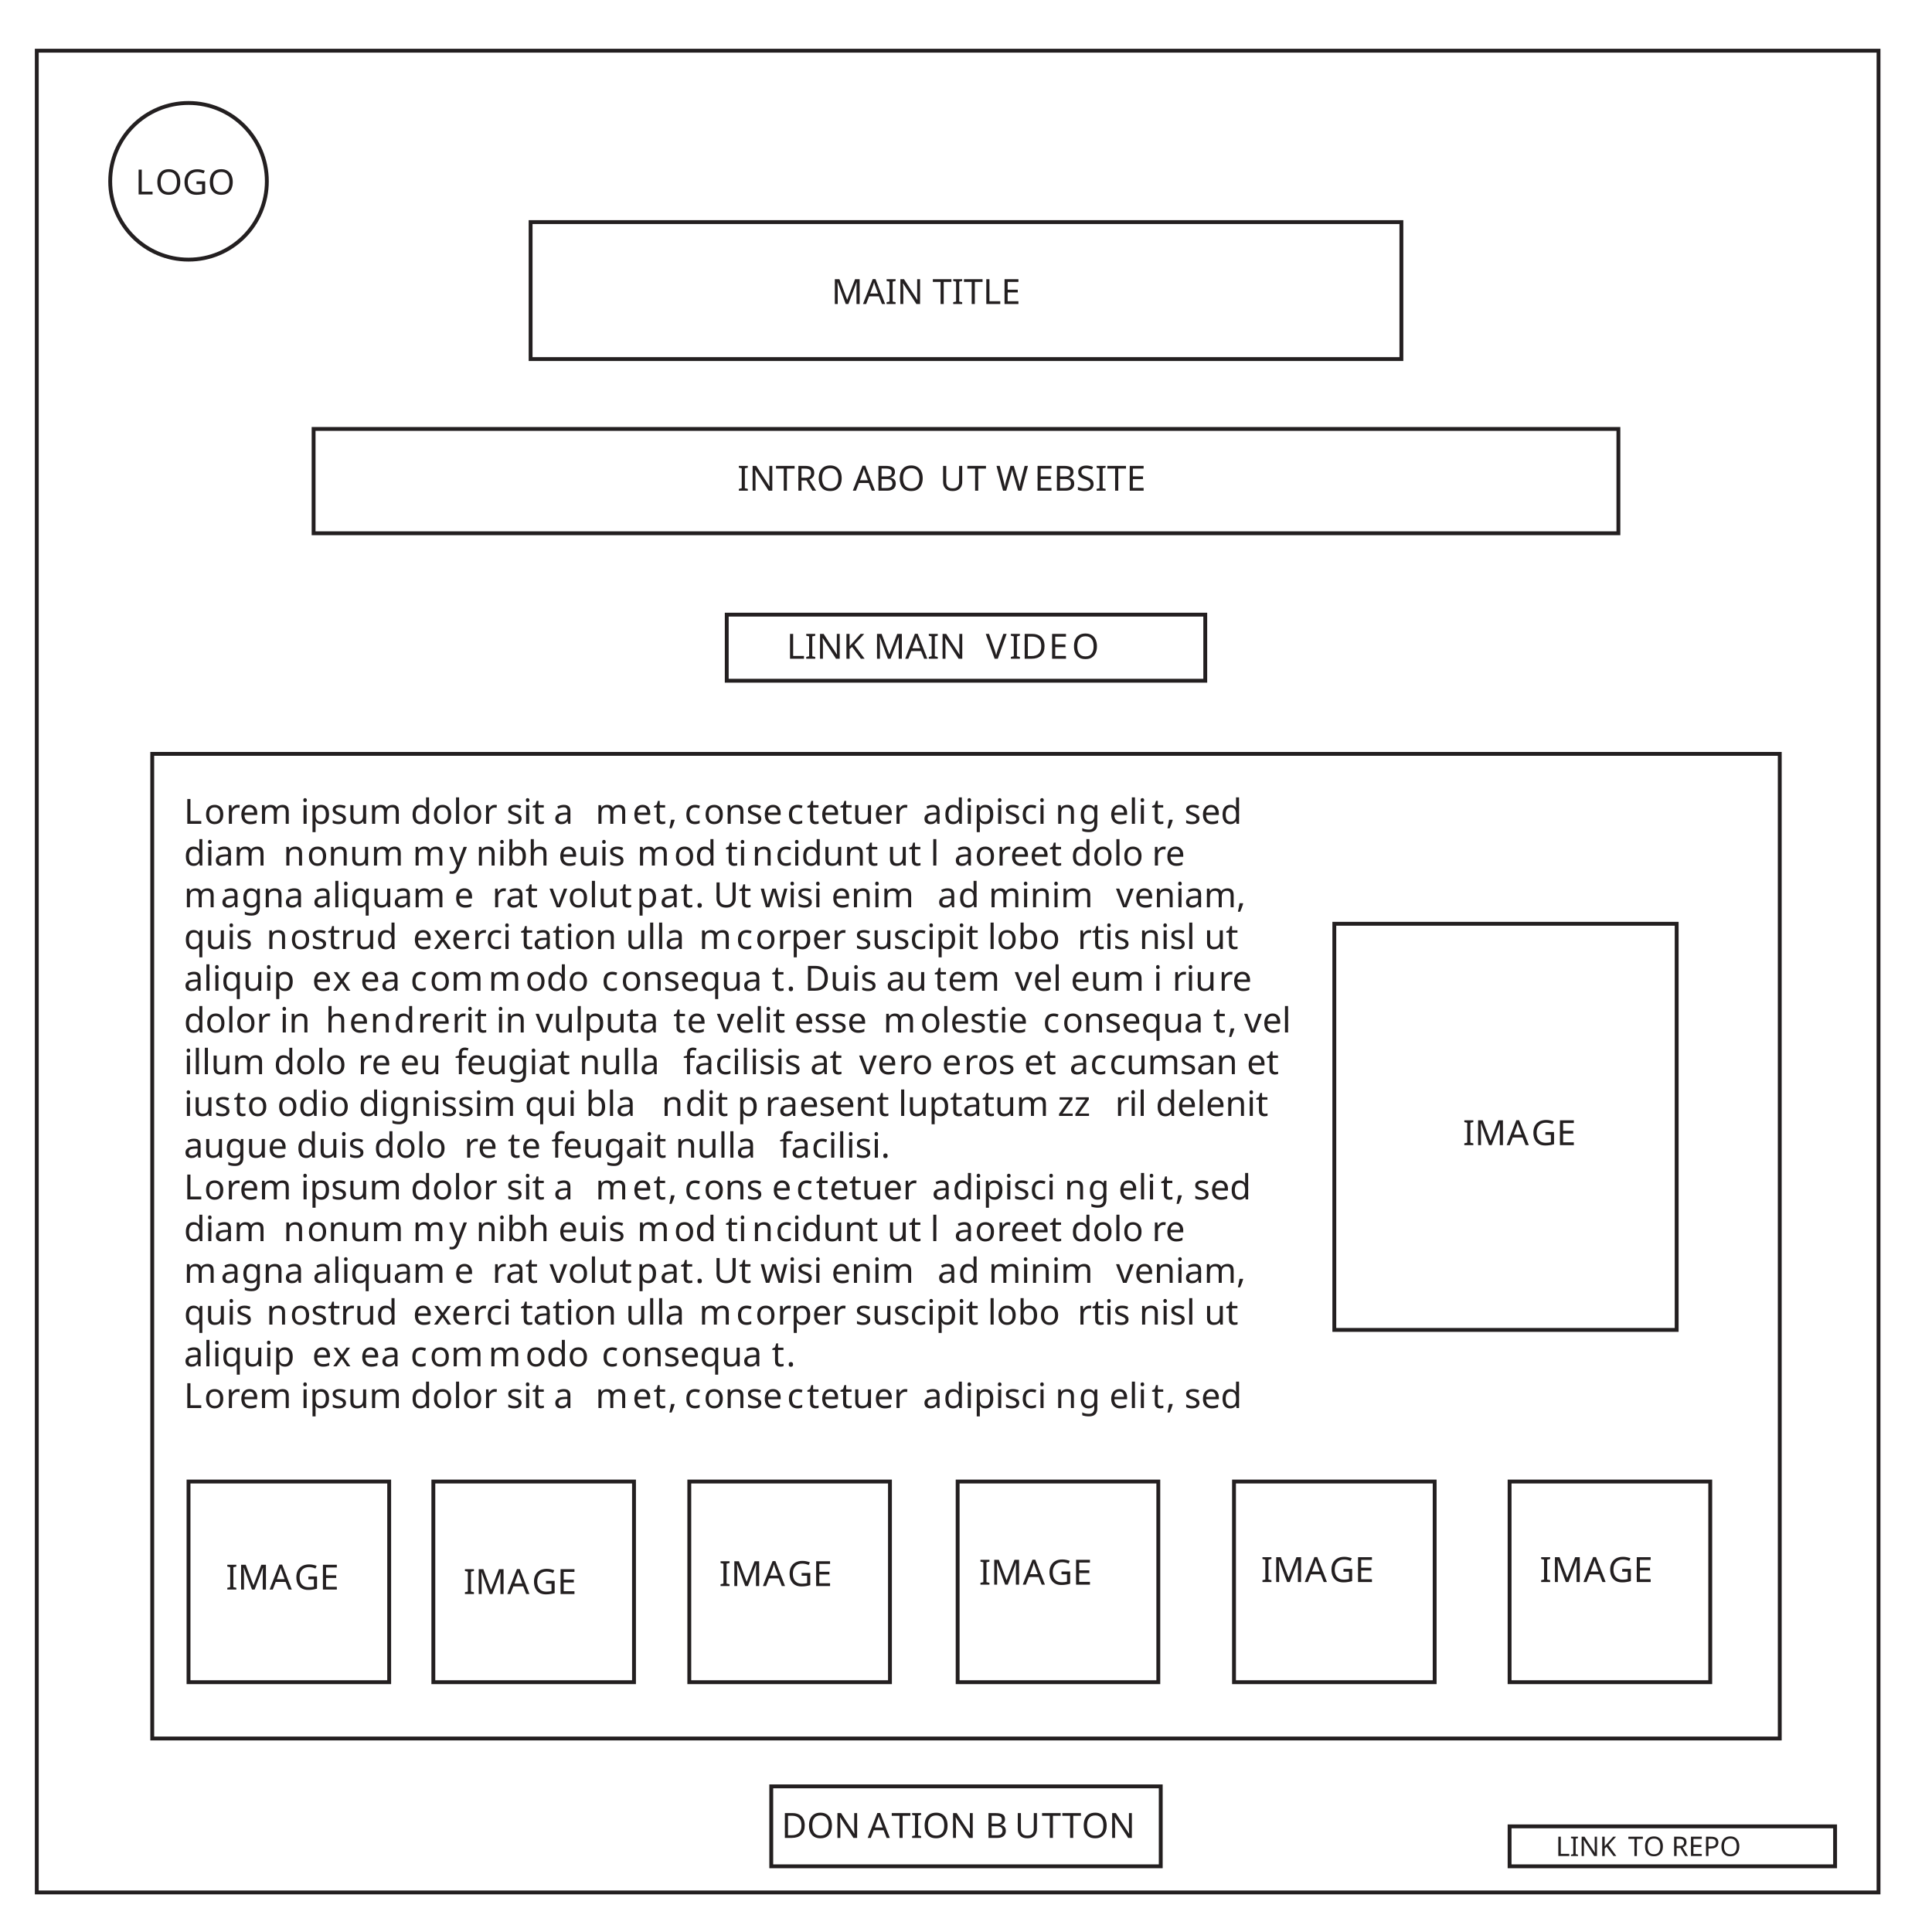
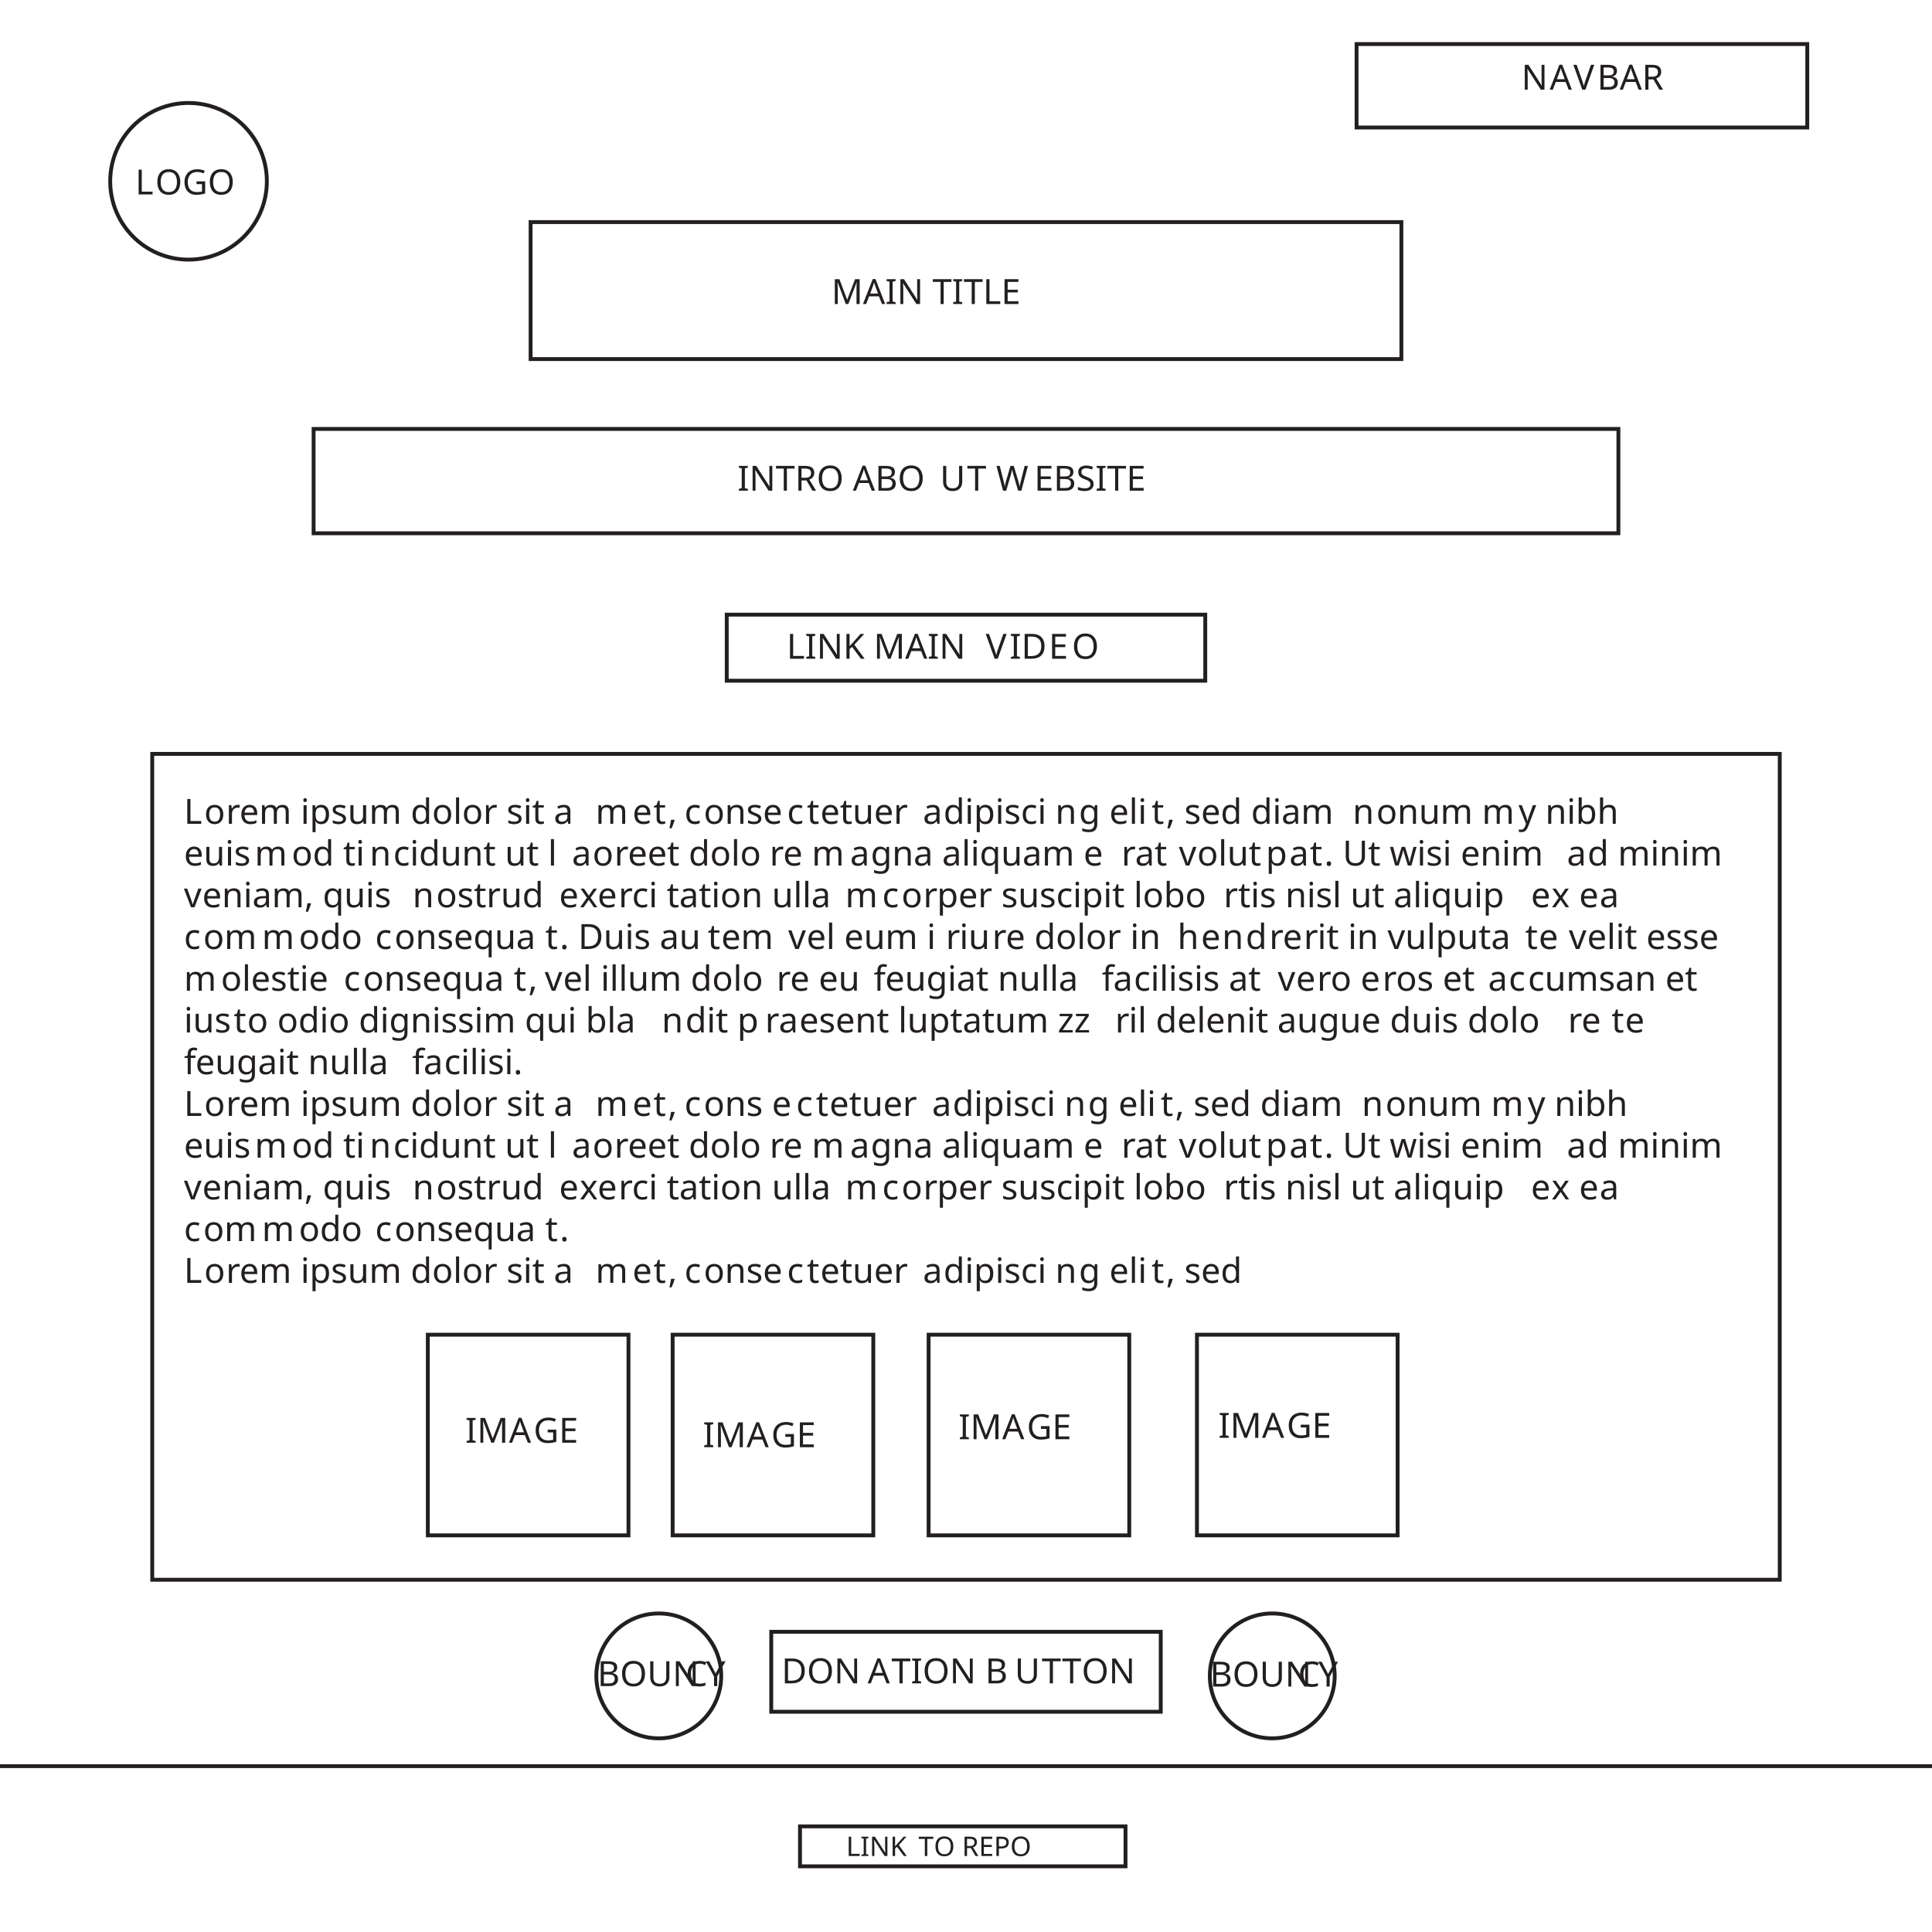
- <svg xmlns="http://www.w3.org/2000/svg" id="BACKGROUND" viewBox="0 0 500 500">
+ <svg xmlns="http://www.w3.org/2000/svg" viewBox="0 0 500 500">
  <defs>
-     <style>.cls-1{fill:#fff;}.cls-2{fill:none;stroke:#231f20;stroke-miterlimit:10;}.cls-3{font-size:9px;}.cls-10,.cls-3{fill:#231f20;font-family:Montserrat-Regular, Montserrat;}.cls-4{letter-spacing:-0.01em;}.cls-5{letter-spacing:-0.01em;}.cls-6{letter-spacing:0em;}.cls-7{letter-spacing:-0.01em;}.cls-8{letter-spacing:-0.03em;}.cls-9{letter-spacing:0.01em;}.cls-10{font-size:7px;}.cls-11{letter-spacing:-0.01em;}.cls-12{letter-spacing:-0.01em;}.cls-13{letter-spacing:-0.01em;}.cls-14{letter-spacing:0em;}.cls-15{letter-spacing:-0.01em;}.cls-16{letter-spacing:0.01em;}.cls-17{letter-spacing:-0.02em;}.cls-18{letter-spacing:0em;}.cls-19{letter-spacing:-0.01em;}.cls-20{letter-spacing:-0.01em;}.cls-21{letter-spacing:-0.02em;}.cls-22{letter-spacing:0em;}.cls-23{letter-spacing:0.02em;}.cls-24{letter-spacing:-0.01em;}</style>
+     <style>.cls-1{fill:none;stroke:#231f20;stroke-miterlimit:10;}.cls-2{fill:#fff;}.cls-26,.cls-3{font-size:9px;}.cls-10,.cls-26,.cls-3{fill:#231f20;}.cls-10,.cls-3{font-family:Montserrat-Regular, Montserrat;}.cls-4{letter-spacing:-0.01em;}.cls-5{letter-spacing:-0.01em;}.cls-6{letter-spacing:0em;}.cls-7{letter-spacing:-0.01em;}.cls-8{letter-spacing:-0.03em;}.cls-9{letter-spacing:0.01em;}.cls-10{font-size:7px;}.cls-11{letter-spacing:-0.01em;}.cls-12{letter-spacing:-0.01em;}.cls-13{letter-spacing:-0.01em;}.cls-14{letter-spacing:0em;}.cls-15{letter-spacing:-0.01em;}.cls-16{letter-spacing:0.01em;}.cls-17{letter-spacing:-0.02em;}.cls-18{letter-spacing:0em;}.cls-19{letter-spacing:-0.01em;}.cls-20{letter-spacing:-0.01em;}.cls-21{letter-spacing:-0.02em;}.cls-22{letter-spacing:0em;}.cls-23{letter-spacing:0.01em;}.cls-24{letter-spacing:-0.01em;}.cls-25{letter-spacing:-0.04em;}.cls-26{font-family:MyriadPro-Regular, Myriad Pro;}.cls-27{letter-spacing:0em;}</style>
  </defs>
-   <rect class="cls-1" width="500" height="500" />
-   <rect class="cls-2" x="9.52" y="13.12" width="476.64" height="476.64" />
-   <circle class="cls-2" cx="48.79" cy="46.92" r="20.27" />
-   <rect class="cls-2" x="137.32" y="57.48" width="225.36" height="35.45" />
-   <rect class="cls-2" x="81.16" y="111.01" width="337.68" height="27" />
-   <rect class="cls-2" x="188.08" y="159.07" width="123.84" height="17.1" />
-   <rect class="cls-2" x="39.4" y="195.1" width="421.2" height="254.82" />
-   <rect class="cls-2" x="48.79" y="383.42" width="51.93" height="51.93" />
-   <rect class="cls-2" x="112.15" y="383.42" width="51.93" height="51.93" />
-   <rect class="cls-2" x="178.39" y="383.42" width="51.93" height="51.93" />
-   <rect class="cls-2" x="247.84" y="383.42" width="51.93" height="51.93" />
-   <rect class="cls-2" x="319.36" y="383.42" width="51.93" height="51.93" />
-   <rect class="cls-2" x="390.68" y="383.42" width="51.93" height="51.93" />
-   <rect class="cls-2" x="345.32" y="239.07" width="88.6" height="105.11" />
-   <rect class="cls-2" x="199.6" y="462.31" width="100.8" height="20.69" />
-   <rect class="cls-2" x="390.68" y="472.66" width="84.24" height="10.34" />
-   <text class="cls-3" transform="translate(35 50.32)">
-     <tspan class="cls-4">L</tspan>
-     <tspan x="5.17" y="0">OGO</tspan>
-   </text>
-   <text class="cls-3" transform="translate(215.18 78.68)">MAIN TITLE</text>
-   <text class="cls-3" transform="translate(190.85 126.99)">INTRO ABO<tspan class="cls-4" x="52.41" y="0">U</tspan>
-     <tspan x="59.41" y="0">T </tspan>
-     <tspan class="cls-5" x="66.93" y="0">W</tspan>
-     <tspan x="76.8" y="0">EBSITE</tspan>
-   </text>
-   <text class="cls-3" transform="translate(203.58 170.48)">LINK MAIN <tspan class="cls-5" x="51.53" y="0">V</tspan>
-     <tspan x="57.68" y="0">ID</tspan>
-     <tspan class="cls-6" x="67.83" y="0">E</tspan>
-     <tspan x="73.82" y="0">O</tspan>
-   </text>
-   <text class="cls-3" transform="translate(378.61 296.36)">IM<tspan class="cls-7" x="11.31" y="0">A</tspan>
-     <tspan x="17.68" y="0">GE</tspan>
-   </text>
-   <text class="cls-3" transform="translate(398.49 409.42)">IM<tspan class="cls-7" x="11.31" y="0">A</tspan>
-     <tspan x="17.68" y="0">GE</tspan>
-   </text>
-   <text class="cls-3" transform="translate(326.36 409.42)">IM<tspan class="cls-7" x="11.31" y="0">A</tspan>
-     <tspan x="17.68" y="0">GE</tspan>
-   </text>
-   <text class="cls-3" transform="translate(253.38 410.1)">IM<tspan class="cls-7" x="11.31" y="0">A</tspan>
-     <tspan x="17.68" y="0">GE</tspan>
-   </text>
-   <text class="cls-3" transform="translate(186.12 410.47)">IM<tspan class="cls-7" x="11.31" y="0">A</tspan>
-     <tspan x="17.68" y="0">GE</tspan>
-   </text>
-   <text class="cls-3" transform="translate(119.97 412.53)">IM<tspan class="cls-7" x="11.31" y="0">A</tspan>
-     <tspan x="17.68" y="0">GE</tspan>
-   </text>
-   <text class="cls-3" transform="translate(58.47 411.38)">IM<tspan class="cls-7" x="11.31" y="0">A</tspan>
-     <tspan x="17.68" y="0">GE</tspan>
-   </text>
-   <text class="cls-3" transform="translate(202.25 475.65)">DON<tspan class="cls-8" x="22.3" y="0">A</tspan>
-     <tspan x="28.44" y="0">TION B</tspan>
-     <tspan class="cls-4" x="60.34" y="0">U</tspan>
-     <tspan class="cls-9" x="67.34" y="0">T</tspan>
-     <tspan class="cls-7" x="72.59" y="0">T</tspan>
-     <tspan x="77.67" y="0">ON</tspan>
-   </text>
-   <text class="cls-10" transform="translate(402.62 480.34)">LINK <tspan class="cls-11" x="18.74" y="0">T</tspan>
-     <tspan x="22.69" y="0">O REPO</tspan>
-   </text>
-   <text class="cls-3" transform="translate(47.6 213.2)">
-     <tspan class="cls-12">L</tspan>
-     <tspan x="5.23" y="0">o</tspan>
-     <tspan class="cls-13" x="10.87" y="0">r</tspan>
-     <tspan x="14.36" y="0">em ipsum dolor sit a</tspan>
-     <tspan class="cls-14" x="106.51" y="0">m</tspan>
-     <tspan x="116.08" y="0">e</tspan>
-     <tspan class="cls-9" x="121.51" y="0">t</tspan>
-     <tspan x="125.26" y="0">, </tspan>
-     <tspan class="cls-15" x="129.53" y="0">c</tspan>
-     <tspan x="134.51" y="0">onse</tspan>
-     <tspan class="cls-16" x="156.08" y="0">c</tspan>
-     <tspan class="cls-17" x="161.21" y="0">t</tspan>
-     <tspan x="164.69" y="0">etuer </tspan>
-     <tspan class="cls-14" x="191.24" y="0">a</tspan>
-     <tspan x="196.56" y="0">dipisci</tspan>
-     <tspan class="cls-14" x="225.5" y="0">n</tspan>
-     <tspan x="231.61" y="0">g eli</tspan>
-     <tspan class="cls-9" x="250.42" y="0">t</tspan>
-     <tspan x="254.16" y="0">, sed </tspan>
-     <tspan x="0" y="10.8">diam </tspan>
-     <tspan class="cls-14" x="25.74" y="10.8">n</tspan>
-     <tspan x="31.85" y="10.8">onum</tspan>
-     <tspan class="cls-7" x="59.19" y="10.8">m</tspan>
-     <tspan x="68.65" y="10.8">y nibh euis</tspan>
-     <tspan class="cls-18" x="117.27" y="10.8">m</tspan>
-     <tspan x="126.83" y="10.8">od ti</tspan>
-     <tspan class="cls-14" x="147.01" y="10.8">n</tspan>
-     <tspan x="153.12" y="10.8">cidunt ut l</tspan>
-     <tspan class="cls-18" x="199.36" y="10.8">a</tspan>
-     <tspan x="204.69" y="10.8">o</tspan>
-     <tspan class="cls-19" x="210.33" y="10.8">r</tspan>
-     <tspan x="213.83" y="10.8">eet dolo</tspan>
-     <tspan class="cls-19" x="250.52" y="10.8">r</tspan>
-     <tspan x="254.01" y="10.8">e </tspan>
-     <tspan x="0" y="21.6">m</tspan>
-     <tspan class="cls-14" x="9.55" y="21.6">a</tspan>
-     <tspan x="14.88" y="21.6">gna aliquam e</tspan>
-     <tspan class="cls-20" x="79.77" y="21.6">r</tspan>
-     <tspan x="83.3" y="21.6">at </tspan>
-     <tspan class="cls-21" x="94.62" y="21.6">v</tspan>
-     <tspan x="99.37" y="21.6">olut</tspan>
-     <tspan class="cls-22" x="117.14" y="21.6">p</tspan>
-     <tspan x="123.21" y="21.6">a</tspan>
-     <tspan class="cls-9" x="128.52" y="21.6">t</tspan>
-     <tspan x="132.27" y="21.6">. Ut wisi enim </tspan>
-     <tspan class="cls-14" x="195.04" y="21.6">a</tspan>
-     <tspan x="200.37" y="21.6">d minim </tspan>
-     <tspan class="cls-5" x="241.22" y="21.6">v</tspan>
-     <tspan x="245.97" y="21.6">eniam, </tspan>
-     <tspan x="0" y="32.4">quis </tspan>
-     <tspan class="cls-14" x="21.34" y="32.4">n</tspan>
-     <tspan x="27.45" y="32.4">ostrud </tspan>
-     <tspan class="cls-5" x="59.27" y="32.4">e</tspan>
-     <tspan class="cls-17" x="64.57" y="32.4">x</tspan>
-     <tspan x="69.21" y="32.4">e</tspan>
-     <tspan class="cls-19" x="74.64" y="32.4">r</tspan>
-     <tspan x="78.13" y="32.4">ci tation ulla</tspan>
-     <tspan class="cls-18" x="133.32" y="32.4">m</tspan>
-     <tspan class="cls-15" x="142.89" y="32.4">c</tspan>
-     <tspan x="147.88" y="32.4">o</tspan>
-     <tspan class="cls-12" x="153.52" y="32.4">r</tspan>
-     <tspan x="157.05" y="32.4">per suscipit lobo</tspan>
-     <tspan class="cls-23" x="231.25" y="32.4">r</tspan>
-     <tspan x="234.99" y="32.4">tis nisl ut </tspan>
-     <tspan x="0" y="43.2">aliquip </tspan>
-     <tspan class="cls-5" x="33.19" y="43.2">e</tspan>
-     <tspan x="38.49" y="43.2">x </tspan>
-     <tspan class="cls-5" x="45.66" y="43.2">e</tspan>
-     <tspan x="50.96" y="43.2">a </tspan>
-     <tspan class="cls-15" x="58.62" y="43.2">c</tspan>
-     <tspan x="63.61" y="43.2">om</tspan>
-     <tspan class="cls-14" x="78.8" y="43.2">m</tspan>
-     <tspan x="88.37" y="43.2">odo </tspan>
-     <tspan class="cls-15" x="108.11" y="43.2">c</tspan>
-     <tspan x="113.1" y="43.2">onsequa</tspan>
-     <tspan class="cls-9" x="152.14" y="43.2">t</tspan>
-     <tspan x="155.88" y="43.2">. Duis au</tspan>
-     <tspan class="cls-17" x="194.19" y="43.2">t</tspan>
-     <tspan x="197.67" y="43.2">em </tspan>
-     <tspan class="cls-5" x="215.01" y="43.2">v</tspan>
-     <tspan x="219.76" y="43.2">el eum i</tspan>
-     <tspan class="cls-12" x="255.79" y="43.2">r</tspan>
-     <tspan x="259.33" y="43.2">iu</tspan>
-     <tspan class="cls-13" x="267.81" y="43.2">r</tspan>
-     <tspan x="271.3" y="43.2">e </tspan>
-     <tspan x="0" y="54">dolor in </tspan>
-     <tspan class="cls-14" x="36.65" y="54">h</tspan>
-     <tspan x="42.76" y="54">e</tspan>
-     <tspan class="cls-18" x="48.19" y="54">n</tspan>
-     <tspan x="54.3" y="54">d</tspan>
-     <tspan class="cls-19" x="60.41" y="54">r</tspan>
-     <tspan x="63.9" y="54">e</tspan>
-     <tspan class="cls-12" x="69.33" y="54">r</tspan>
-     <tspan x="72.87" y="54">it in vulputa</tspan>
-     <tspan class="cls-17" x="126.65" y="54">t</tspan>
-     <tspan x="130.13" y="54">e </tspan>
-     <tspan class="cls-5" x="137.93" y="54">v</tspan>
-     <tspan x="142.67" y="54">elit esse </tspan>
-     <tspan class="cls-18" x="180.99" y="54">m</tspan>
-     <tspan x="190.56" y="54">olestie </tspan>
-     <tspan class="cls-15" x="222.33" y="54">c</tspan>
-     <tspan x="227.32" y="54">onsequa</tspan>
-     <tspan class="cls-9" x="266.36" y="54">t</tspan>
-     <tspan x="270.1" y="54">, </tspan>
-     <tspan class="cls-5" x="274.37" y="54">v</tspan>
-     <tspan x="279.11" y="54">el </tspan>
-     <tspan x="0" y="64.8">illum dolo</tspan>
-     <tspan class="cls-19" x="45.03" y="64.8">r</tspan>
-     <tspan x="48.53" y="64.8">e eu </tspan>
-     <tspan class="cls-20" x="70.17" y="64.8">f</tspan>
-     <tspan x="73.14" y="64.8">eugiat nulla </tspan>
-     <tspan class="cls-24" x="129.21" y="64.8">f</tspan>
-     <tspan class="cls-18" x="132.17" y="64.8">a</tspan>
-     <tspan x="137.5" y="64.8">cilisis at </tspan>
-     <tspan class="cls-5" x="174.73" y="64.8">v</tspan>
-     <tspan x="179.47" y="64.8">e</tspan>
-     <tspan class="cls-19" x="184.91" y="64.8">r</tspan>
-     <tspan x="188.4" y="64.8">o e</tspan>
-     <tspan class="cls-19" x="201.84" y="64.8">r</tspan>
-     <tspan x="205.33" y="64.8">os et </tspan>
-     <tspan class="cls-18" x="229.18" y="64.8">a</tspan>
-     <tspan class="cls-15" x="234.51" y="64.8">c</tspan>
-     <tspan x="239.49" y="64.8">cumsan et </tspan>
-     <tspan x="0" y="75.6">ius</tspan>
-     <tspan class="cls-17" x="12.88" y="75.6">t</tspan>
-     <tspan x="16.36" y="75.6">o odio dignissim qui bla</tspan>
-     <tspan class="cls-14" x="123.64" y="75.6">n</tspan>
-     <tspan x="129.75" y="75.6">dit p</tspan>
-     <tspan class="cls-20" x="150.39" y="75.6">r</tspan>
-     <tspan class="cls-14" x="153.92" y="75.6">a</tspan>
-     <tspan x="159.24" y="75.6">esent luptatum zz</tspan>
-     <tspan class="cls-12" x="240.98" y="75.6">r</tspan>
-     <tspan x="244.51" y="75.6">il delenit </tspan>
-     <tspan x="0" y="86.4">augue duis dolo</tspan>
-     <tspan class="cls-19" x="72.54" y="86.4">r</tspan>
-     <tspan x="76.03" y="86.4">e </tspan>
-     <tspan class="cls-17" x="83.82" y="86.4">t</tspan>
-     <tspan x="87.31" y="86.4">e </tspan>
-     <tspan class="cls-15" x="95.1" y="86.4">f</tspan>
-     <tspan x="98.07" y="86.4">eugait nulla </tspan>
-     <tspan class="cls-7" x="154.14" y="86.4">f</tspan>
-     <tspan class="cls-18" x="157.1" y="86.4">a</tspan>
-     <tspan x="162.43" y="86.4">cilisi.</tspan>
-     <tspan class="cls-12" x="0" y="97.2">L</tspan>
-     <tspan x="5.23" y="97.2">o</tspan>
-     <tspan class="cls-13" x="10.87" y="97.2">r</tspan>
-     <tspan x="14.36" y="97.2">em ipsum dolor sit a</tspan>
-     <tspan class="cls-14" x="106.51" y="97.2">m</tspan>
-     <tspan x="116.08" y="97.2">e</tspan>
-     <tspan class="cls-9" x="121.51" y="97.2">t</tspan>
-     <tspan x="125.26" y="97.2">, </tspan>
-     <tspan class="cls-15" x="129.53" y="97.2">c</tspan>
-     <tspan x="134.51" y="97.2">ons e</tspan>
-     <tspan class="cls-16" x="158.44" y="97.2">c</tspan>
-     <tspan class="cls-17" x="163.56" y="97.2">t</tspan>
-     <tspan x="167.05" y="97.2">etuer </tspan>
-     <tspan class="cls-14" x="193.6" y="97.2">a</tspan>
-     <tspan x="198.92" y="97.2">dipisci</tspan>
-     <tspan class="cls-14" x="227.86" y="97.2">n</tspan>
-     <tspan x="233.97" y="97.2">g eli</tspan>
-     <tspan class="cls-9" x="252.78" y="97.2">t</tspan>
-     <tspan x="256.52" y="97.2">, sed </tspan>
-     <tspan x="0" y="108">diam </tspan>
-     <tspan class="cls-14" x="25.74" y="108">n</tspan>
-     <tspan x="31.85" y="108">onum</tspan>
-     <tspan class="cls-7" x="59.19" y="108">m</tspan>
-     <tspan x="68.65" y="108">y nibh euis</tspan>
-     <tspan class="cls-18" x="117.27" y="108">m</tspan>
-     <tspan x="126.83" y="108">od ti</tspan>
-     <tspan class="cls-14" x="147.01" y="108">n</tspan>
-     <tspan x="153.12" y="108">cidunt ut l</tspan>
-     <tspan class="cls-18" x="199.36" y="108">a</tspan>
-     <tspan x="204.69" y="108">o</tspan>
-     <tspan class="cls-19" x="210.33" y="108">r</tspan>
-     <tspan x="213.83" y="108">eet dolo</tspan>
-     <tspan class="cls-19" x="250.52" y="108">r</tspan>
-     <tspan x="254.01" y="108">e </tspan>
-     <tspan x="0" y="118.8">m</tspan>
-     <tspan class="cls-14" x="9.55" y="118.8">a</tspan>
-     <tspan x="14.88" y="118.8">gna aliquam e</tspan>
-     <tspan class="cls-20" x="79.77" y="118.8">r</tspan>
-     <tspan x="83.3" y="118.8">at </tspan>
-     <tspan class="cls-21" x="94.62" y="118.8">v</tspan>
-     <tspan x="99.37" y="118.8">olut</tspan>
-     <tspan class="cls-22" x="117.14" y="118.8">p</tspan>
-     <tspan x="123.21" y="118.8">a</tspan>
-     <tspan class="cls-9" x="128.52" y="118.8">t</tspan>
-     <tspan x="132.27" y="118.8">. Ut wisi enim </tspan>
-     <tspan class="cls-14" x="195.04" y="118.8">a</tspan>
-     <tspan x="200.37" y="118.8">d minim </tspan>
-     <tspan class="cls-5" x="241.22" y="118.8">v</tspan>
-     <tspan x="245.97" y="118.8">eniam, </tspan>
-     <tspan x="0" y="129.6">quis </tspan>
-     <tspan class="cls-14" x="21.34" y="129.6">n</tspan>
-     <tspan x="27.45" y="129.6">ostrud </tspan>
-     <tspan class="cls-5" x="59.27" y="129.6">e</tspan>
-     <tspan class="cls-17" x="64.57" y="129.6">x</tspan>
-     <tspan x="69.21" y="129.6">e</tspan>
-     <tspan class="cls-19" x="74.64" y="129.6">r</tspan>
-     <tspan x="78.13" y="129.6">ci tation ulla</tspan>
-     <tspan class="cls-18" x="133.32" y="129.6">m</tspan>
-     <tspan class="cls-15" x="142.89" y="129.6">c</tspan>
-     <tspan x="147.88" y="129.6">o</tspan>
-     <tspan class="cls-12" x="153.52" y="129.6">r</tspan>
-     <tspan x="157.05" y="129.6">per suscipit lobo</tspan>
-     <tspan class="cls-23" x="231.25" y="129.6">r</tspan>
-     <tspan x="234.99" y="129.6">tis nisl ut </tspan>
-     <tspan x="0" y="140.4">aliquip </tspan>
-     <tspan class="cls-5" x="33.19" y="140.4">e</tspan>
-     <tspan x="38.49" y="140.4">x </tspan>
-     <tspan class="cls-5" x="45.66" y="140.4">e</tspan>
-     <tspan x="50.96" y="140.4">a </tspan>
-     <tspan class="cls-15" x="58.62" y="140.4">c</tspan>
-     <tspan x="63.61" y="140.4">om</tspan>
-     <tspan class="cls-14" x="78.8" y="140.4">m</tspan>
-     <tspan x="88.37" y="140.4">odo </tspan>
-     <tspan class="cls-15" x="108.11" y="140.4">c</tspan>
-     <tspan x="113.1" y="140.4">onsequa</tspan>
-     <tspan class="cls-9" x="152.14" y="140.4">t</tspan>
-     <tspan x="155.88" y="140.4">.</tspan>
-     <tspan class="cls-12" x="0" y="151.2">L</tspan>
-     <tspan x="5.23" y="151.2">o</tspan>
-     <tspan class="cls-13" x="10.87" y="151.2">r</tspan>
-     <tspan x="14.36" y="151.2">em ipsum dolor sit a</tspan>
-     <tspan class="cls-14" x="106.51" y="151.2">m</tspan>
-     <tspan x="116.08" y="151.2">e</tspan>
-     <tspan class="cls-9" x="121.51" y="151.2">t</tspan>
-     <tspan x="125.26" y="151.2">, </tspan>
-     <tspan class="cls-15" x="129.53" y="151.2">c</tspan>
-     <tspan x="134.51" y="151.2">onse</tspan>
-     <tspan class="cls-16" x="156.08" y="151.2">c</tspan>
-     <tspan class="cls-17" x="161.21" y="151.2">t</tspan>
-     <tspan x="164.69" y="151.2">etuer </tspan>
-     <tspan class="cls-14" x="191.24" y="151.2">a</tspan>
-     <tspan x="196.56" y="151.2">dipisci</tspan>
-     <tspan class="cls-14" x="225.5" y="151.2">n</tspan>
-     <tspan x="231.61" y="151.2">g eli</tspan>
-     <tspan class="cls-9" x="250.42" y="151.2">t</tspan>
-     <tspan x="254.16" y="151.2">, sed </tspan>
-   </text>
+   <g id="BACKGROUND">
+     <rect class="cls-1" x="9.52" y="13.12" width="476.64" height="476.64" />
+     <rect class="cls-2" width="500" height="500" />
+     <circle class="cls-1" cx="48.79" cy="46.92" r="20.27" />
+     <rect class="cls-1" x="137.32" y="57.48" width="225.36" height="35.45" />
+     <rect class="cls-1" x="81.16" y="111.01" width="337.68" height="27" />
+     <rect class="cls-1" x="188.08" y="159.07" width="123.84" height="17.1" />
+     <rect class="cls-1" x="39.4" y="195.1" width="421.2" height="213.74" />
+     <rect class="cls-1" x="199.6" y="422.31" width="100.8" height="20.69" />
+     <text class="cls-3" transform="translate(35 50.32)">
+       <tspan class="cls-4">L</tspan>
+       <tspan x="5.17" y="0">OGO</tspan>
+     </text>
+     <text class="cls-3" transform="translate(215.18 78.68)">MAIN TITLE</text>
+     <text class="cls-3" transform="translate(190.85 126.99)">INTRO ABO<tspan class="cls-4" x="52.41" y="0">U</tspan>
+       <tspan x="59.41" y="0">T </tspan>
+       <tspan class="cls-5" x="66.93" y="0">W</tspan>
+       <tspan x="76.8" y="0">EBSITE</tspan>
+     </text>
+     <text class="cls-3" transform="translate(203.58 170.48)">LINK MAIN <tspan class="cls-5" x="51.53" y="0">V</tspan>
+       <tspan x="57.68" y="0">ID</tspan>
+       <tspan class="cls-6" x="67.83" y="0">E</tspan>
+       <tspan x="73.82" y="0">O</tspan>
+     </text>
+     <rect class="cls-1" x="110.72" y="345.42" width="51.93" height="51.93" />
+     <rect class="cls-1" x="174.08" y="345.42" width="51.93" height="51.93" />
+     <rect class="cls-1" x="240.32" y="345.42" width="51.93" height="51.93" />
+     <rect class="cls-1" x="309.77" y="345.42" width="51.93" height="51.93" />
+     <text class="cls-3" transform="translate(315.3 372.1)">IM<tspan class="cls-7" x="11.31" y="0">A</tspan>
+       <tspan x="17.68" y="0">GE</tspan>
+     </text>
+     <text class="cls-3" transform="translate(248.05 372.47)">IM<tspan class="cls-7" x="11.31" y="0">A</tspan>
+       <tspan x="17.68" y="0">GE</tspan>
+     </text>
+     <text class="cls-3" transform="translate(181.9 374.53)">IM<tspan class="cls-7" x="11.31" y="0">A</tspan>
+       <tspan x="17.68" y="0">GE</tspan>
+     </text>
+     <text class="cls-3" transform="translate(120.4 373.38)">IM<tspan class="cls-7" x="11.31" y="0">A</tspan>
+       <tspan x="17.68" y="0">GE</tspan>
+     </text>
+     <text class="cls-3" transform="translate(202.25 435.65)">DON<tspan class="cls-8" x="22.3" y="0">A</tspan>
+       <tspan x="28.44" y="0">TION B</tspan>
+       <tspan class="cls-4" x="60.34" y="0">U</tspan>
+       <tspan class="cls-9" x="67.34" y="0">T</tspan>
+       <tspan class="cls-7" x="72.59" y="0">T</tspan>
+       <tspan x="77.67" y="0">ON</tspan>
+     </text>
+     <rect class="cls-1" x="207.04" y="472.66" width="84.24" height="10.34" />
+     <text class="cls-10" transform="translate(218.98 480.34)">LINK <tspan class="cls-11" x="18.74" y="0">T</tspan>
+       <tspan x="22.69" y="0">O REPO</tspan>
+     </text>
+     <text class="cls-3" transform="translate(47.6 213.2)">
+       <tspan class="cls-12">L</tspan>
+       <tspan x="5.23" y="0">o</tspan>
+       <tspan class="cls-13" x="10.87" y="0">r</tspan>
+       <tspan x="14.36" y="0">em ipsum dolor sit a</tspan>
+       <tspan class="cls-14" x="106.51" y="0">m</tspan>
+       <tspan x="116.08" y="0">e</tspan>
+       <tspan class="cls-9" x="121.51" y="0">t</tspan>
+       <tspan x="125.26" y="0">, </tspan>
+       <tspan class="cls-15" x="129.53" y="0">c</tspan>
+       <tspan x="134.51" y="0">onse</tspan>
+       <tspan class="cls-16" x="156.08" y="0">c</tspan>
+       <tspan class="cls-17" x="161.21" y="0">t</tspan>
+       <tspan x="164.69" y="0">etuer </tspan>
+       <tspan class="cls-14" x="191.24" y="0">a</tspan>
+       <tspan x="196.56" y="0">dipisci</tspan>
+       <tspan class="cls-14" x="225.5" y="0">n</tspan>
+       <tspan x="231.61" y="0">g eli</tspan>
+       <tspan class="cls-9" x="250.42" y="0">t</tspan>
+       <tspan x="254.16" y="0">, sed diam </tspan>
+       <tspan class="cls-18" x="302.46" y="0">n</tspan>
+       <tspan x="308.58" y="0">onum</tspan>
+       <tspan class="cls-7" x="335.92" y="0">m</tspan>
+       <tspan x="345.38" y="0">y nibh </tspan>
+       <tspan x="0" y="10.8">euis</tspan>
+       <tspan class="cls-14" x="18.31" y="10.8">m</tspan>
+       <tspan x="27.88" y="10.8">od ti</tspan>
+       <tspan class="cls-18" x="48.06" y="10.8">n</tspan>
+       <tspan x="54.17" y="10.8">cidunt ut l</tspan>
+       <tspan class="cls-14" x="100.41" y="10.8">a</tspan>
+       <tspan x="105.74" y="10.8">o</tspan>
+       <tspan class="cls-13" x="111.38" y="10.8">r</tspan>
+       <tspan x="114.87" y="10.8">eet dolo</tspan>
+       <tspan class="cls-19" x="151.57" y="10.8">r</tspan>
+       <tspan x="155.06" y="10.8">e m</tspan>
+       <tspan class="cls-14" x="172.4" y="10.8">a</tspan>
+       <tspan x="177.73" y="10.8">gna aliquam e</tspan>
+       <tspan class="cls-20" x="242.62" y="10.8">r</tspan>
+       <tspan x="246.15" y="10.8">at </tspan>
+       <tspan class="cls-21" x="257.47" y="10.8">v</tspan>
+       <tspan x="262.22" y="10.8">olut</tspan>
+       <tspan class="cls-22" x="279.99" y="10.8">p</tspan>
+       <tspan x="286.07" y="10.8">a</tspan>
+       <tspan class="cls-9" x="291.38" y="10.8">t</tspan>
+       <tspan x="295.12" y="10.8">. Ut wisi enim </tspan>
+       <tspan class="cls-14" x="357.9" y="10.8">a</tspan>
+       <tspan x="363.22" y="10.8">d minim </tspan>
+       <tspan class="cls-5" x="0" y="21.6">v</tspan>
+       <tspan x="4.74" y="21.6">eniam, quis </tspan>
+       <tspan class="cls-14" x="59.16" y="21.6">n</tspan>
+       <tspan x="65.27" y="21.6">ostrud </tspan>
+       <tspan class="cls-5" x="97.09" y="21.6">e</tspan>
+       <tspan class="cls-17" x="102.39" y="21.6">x</tspan>
+       <tspan x="107.03" y="21.6">e</tspan>
+       <tspan class="cls-19" x="112.46" y="21.6">r</tspan>
+       <tspan x="115.95" y="21.6">ci tation ulla</tspan>
+       <tspan class="cls-18" x="171.14" y="21.6">m</tspan>
+       <tspan class="cls-15" x="180.71" y="21.6">c</tspan>
+       <tspan x="185.69" y="21.6">o</tspan>
+       <tspan class="cls-12" x="191.33" y="21.6">r</tspan>
+       <tspan x="194.87" y="21.6">per suscipit lobo</tspan>
+       <tspan class="cls-23" x="269.07" y="21.6">r</tspan>
+       <tspan x="272.81" y="21.6">tis nisl ut aliquip </tspan>
+       <tspan class="cls-5" x="348.6" y="21.6">e</tspan>
+       <tspan x="353.9" y="21.6">x </tspan>
+       <tspan class="cls-5" x="361.06" y="21.6">e</tspan>
+       <tspan x="366.36" y="21.6">a </tspan>
+       <tspan class="cls-15" x="0" y="32.4">c</tspan>
+       <tspan x="4.99" y="32.4">om</tspan>
+       <tspan class="cls-18" x="20.18" y="32.4">m</tspan>
+       <tspan x="29.74" y="32.4">odo </tspan>
+       <tspan class="cls-15" x="49.49" y="32.4">c</tspan>
+       <tspan x="54.48" y="32.4">onsequa</tspan>
+       <tspan class="cls-9" x="93.52" y="32.4">t</tspan>
+       <tspan x="97.26" y="32.4">. Duis au</tspan>
+       <tspan class="cls-17" x="135.56" y="32.4">t</tspan>
+       <tspan x="139.05" y="32.4">em </tspan>
+       <tspan class="cls-5" x="156.39" y="32.4">v</tspan>
+       <tspan x="161.13" y="32.4">el eum i</tspan>
+       <tspan class="cls-12" x="197.17" y="32.4">r</tspan>
+       <tspan x="200.7" y="32.4">iu</tspan>
+       <tspan class="cls-19" x="209.18" y="32.4">r</tspan>
+       <tspan x="212.67" y="32.4">e dolor in </tspan>
+       <tspan class="cls-18" x="257.11" y="32.4">h</tspan>
+       <tspan x="263.22" y="32.4">e</tspan>
+       <tspan class="cls-14" x="268.66" y="32.4">n</tspan>
+       <tspan x="274.77" y="32.4">d</tspan>
+       <tspan class="cls-19" x="280.87" y="32.4">r</tspan>
+       <tspan x="284.36" y="32.4">e</tspan>
+       <tspan class="cls-24" x="289.8" y="32.4">r</tspan>
+       <tspan x="293.34" y="32.4">it in vulputa</tspan>
+       <tspan class="cls-17" x="347.12" y="32.4">t</tspan>
+       <tspan x="350.6" y="32.4">e </tspan>
+       <tspan class="cls-21" x="358.4" y="32.4">v</tspan>
+       <tspan x="363.14" y="32.4">elit esse </tspan>
+       <tspan class="cls-14" x="0" y="43.2">m</tspan>
+       <tspan x="9.57" y="43.2">olestie </tspan>
+       <tspan class="cls-20" x="41.34" y="43.2">c</tspan>
+       <tspan x="46.32" y="43.2">onsequa</tspan>
+       <tspan class="cls-9" x="85.36" y="43.2">t</tspan>
+       <tspan x="89.11" y="43.2">, </tspan>
+       <tspan class="cls-21" x="93.37" y="43.2">v</tspan>
+       <tspan x="98.12" y="43.2">el illum dolo</tspan>
+       <tspan class="cls-13" x="153.36" y="43.2">r</tspan>
+       <tspan x="156.86" y="43.2">e eu </tspan>
+       <tspan class="cls-15" x="178.5" y="43.2">f</tspan>
+       <tspan x="181.47" y="43.2">eugiat nulla </tspan>
+       <tspan class="cls-7" x="237.54" y="43.2">f</tspan>
+       <tspan class="cls-14" x="240.5" y="43.2">a</tspan>
+       <tspan x="245.83" y="43.2">cilisis at </tspan>
+       <tspan class="cls-5" x="283.06" y="43.2">v</tspan>
+       <tspan x="287.8" y="43.2">e</tspan>
+       <tspan class="cls-19" x="293.24" y="43.2">r</tspan>
+       <tspan x="296.73" y="43.2">o e</tspan>
+       <tspan class="cls-13" x="310.17" y="43.2">r</tspan>
+       <tspan x="313.66" y="43.2">os et </tspan>
+       <tspan class="cls-14" x="337.51" y="43.2">a</tspan>
+       <tspan class="cls-15" x="342.84" y="43.2">c</tspan>
+       <tspan x="347.82" y="43.2">cumsan et </tspan>
+       <tspan x="0" y="54">ius</tspan>
+       <tspan class="cls-17" x="12.88" y="54">t</tspan>
+       <tspan x="16.36" y="54">o odio dignissim qui bla</tspan>
+       <tspan class="cls-14" x="123.64" y="54">n</tspan>
+       <tspan x="129.75" y="54">dit p</tspan>
+       <tspan class="cls-20" x="150.39" y="54">r</tspan>
+       <tspan class="cls-14" x="153.92" y="54">a</tspan>
+       <tspan x="159.24" y="54">esent luptatum zz</tspan>
+       <tspan class="cls-12" x="240.98" y="54">r</tspan>
+       <tspan x="244.51" y="54">il delenit augue duis dolo</tspan>
+       <tspan class="cls-13" x="358.17" y="54">r</tspan>
+       <tspan x="361.66" y="54">e </tspan>
+       <tspan class="cls-17" x="369.46" y="54">t</tspan>
+       <tspan x="372.94" y="54">e </tspan>
+       <tspan class="cls-15" x="0" y="64.8">f</tspan>
+       <tspan x="2.97" y="64.8">eugait nulla </tspan>
+       <tspan class="cls-7" x="59.04" y="64.8">f</tspan>
+       <tspan class="cls-14" x="62" y="64.8">a</tspan>
+       <tspan x="67.33" y="64.8">cilisi.</tspan>
+       <tspan class="cls-12" x="0" y="75.6">L</tspan>
+       <tspan x="5.23" y="75.6">o</tspan>
+       <tspan class="cls-13" x="10.87" y="75.6">r</tspan>
+       <tspan x="14.36" y="75.6">em ipsum dolor sit a</tspan>
+       <tspan class="cls-14" x="106.51" y="75.6">m</tspan>
+       <tspan x="116.08" y="75.6">e</tspan>
+       <tspan class="cls-9" x="121.51" y="75.6">t</tspan>
+       <tspan x="125.26" y="75.6">, </tspan>
+       <tspan class="cls-15" x="129.53" y="75.6">c</tspan>
+       <tspan x="134.51" y="75.6">ons e</tspan>
+       <tspan class="cls-16" x="158.44" y="75.6">c</tspan>
+       <tspan class="cls-17" x="163.56" y="75.6">t</tspan>
+       <tspan x="167.05" y="75.6">etuer </tspan>
+       <tspan class="cls-14" x="193.6" y="75.6">a</tspan>
+       <tspan x="198.92" y="75.6">dipisci</tspan>
+       <tspan class="cls-14" x="227.86" y="75.6">n</tspan>
+       <tspan x="233.97" y="75.6">g eli</tspan>
+       <tspan class="cls-9" x="252.78" y="75.6">t</tspan>
+       <tspan x="256.52" y="75.6">, sed diam </tspan>
+       <tspan class="cls-18" x="304.82" y="75.6">n</tspan>
+       <tspan x="310.94" y="75.6">onum</tspan>
+       <tspan class="cls-7" x="338.28" y="75.6">m</tspan>
+       <tspan x="347.74" y="75.6">y nibh </tspan>
+       <tspan x="0" y="86.4">euis</tspan>
+       <tspan class="cls-14" x="18.31" y="86.4">m</tspan>
+       <tspan x="27.88" y="86.4">od ti</tspan>
+       <tspan class="cls-18" x="48.06" y="86.4">n</tspan>
+       <tspan x="54.17" y="86.4">cidunt ut l</tspan>
+       <tspan class="cls-14" x="100.41" y="86.4">a</tspan>
+       <tspan x="105.74" y="86.4">o</tspan>
+       <tspan class="cls-13" x="111.38" y="86.4">r</tspan>
+       <tspan x="114.87" y="86.4">eet dolo</tspan>
+       <tspan class="cls-19" x="151.57" y="86.4">r</tspan>
+       <tspan x="155.06" y="86.4">e m</tspan>
+       <tspan class="cls-14" x="172.4" y="86.4">a</tspan>
+       <tspan x="177.73" y="86.4">gna aliquam e</tspan>
+       <tspan class="cls-20" x="242.62" y="86.4">r</tspan>
+       <tspan x="246.15" y="86.4">at </tspan>
+       <tspan class="cls-21" x="257.47" y="86.4">v</tspan>
+       <tspan x="262.22" y="86.4">olut</tspan>
+       <tspan class="cls-22" x="279.99" y="86.4">p</tspan>
+       <tspan x="286.07" y="86.4">a</tspan>
+       <tspan class="cls-9" x="291.38" y="86.4">t</tspan>
+       <tspan x="295.12" y="86.4">. Ut wisi enim </tspan>
+       <tspan class="cls-14" x="357.9" y="86.4">a</tspan>
+       <tspan x="363.22" y="86.4">d minim </tspan>
+       <tspan class="cls-5" x="0" y="97.2">v</tspan>
+       <tspan x="4.74" y="97.2">eniam, quis </tspan>
+       <tspan class="cls-14" x="59.16" y="97.2">n</tspan>
+       <tspan x="65.27" y="97.2">ostrud </tspan>
+       <tspan class="cls-5" x="97.09" y="97.2">e</tspan>
+       <tspan class="cls-17" x="102.39" y="97.2">x</tspan>
+       <tspan x="107.03" y="97.2">e</tspan>
+       <tspan class="cls-19" x="112.46" y="97.2">r</tspan>
+       <tspan x="115.95" y="97.2">ci tation ulla</tspan>
+       <tspan class="cls-18" x="171.14" y="97.2">m</tspan>
+       <tspan class="cls-15" x="180.71" y="97.2">c</tspan>
+       <tspan x="185.69" y="97.2">o</tspan>
+       <tspan class="cls-12" x="191.33" y="97.2">r</tspan>
+       <tspan x="194.87" y="97.2">per suscipit lobo</tspan>
+       <tspan class="cls-23" x="269.07" y="97.2">r</tspan>
+       <tspan x="272.81" y="97.2">tis nisl ut aliquip </tspan>
+       <tspan class="cls-5" x="348.6" y="97.2">e</tspan>
+       <tspan x="353.9" y="97.2">x </tspan>
+       <tspan class="cls-5" x="361.06" y="97.2">e</tspan>
+       <tspan x="366.36" y="97.2">a </tspan>
+       <tspan class="cls-15" x="0" y="108">c</tspan>
+       <tspan x="4.99" y="108">om</tspan>
+       <tspan class="cls-18" x="20.18" y="108">m</tspan>
+       <tspan x="29.74" y="108">odo </tspan>
+       <tspan class="cls-15" x="49.49" y="108">c</tspan>
+       <tspan x="54.48" y="108">onsequa</tspan>
+       <tspan class="cls-9" x="93.52" y="108">t</tspan>
+       <tspan x="97.26" y="108">.</tspan>
+       <tspan class="cls-12" x="0" y="118.8">L</tspan>
+       <tspan x="5.23" y="118.8">o</tspan>
+       <tspan class="cls-13" x="10.87" y="118.8">r</tspan>
+       <tspan x="14.36" y="118.8">em ipsum dolor sit a</tspan>
+       <tspan class="cls-14" x="106.51" y="118.8">m</tspan>
+       <tspan x="116.08" y="118.8">e</tspan>
+       <tspan class="cls-9" x="121.51" y="118.8">t</tspan>
+       <tspan x="125.26" y="118.8">, </tspan>
+       <tspan class="cls-15" x="129.53" y="118.8">c</tspan>
+       <tspan x="134.51" y="118.8">onse</tspan>
+       <tspan class="cls-16" x="156.08" y="118.8">c</tspan>
+       <tspan class="cls-17" x="161.21" y="118.8">t</tspan>
+       <tspan x="164.69" y="118.8">etuer </tspan>
+       <tspan class="cls-14" x="191.24" y="118.8">a</tspan>
+       <tspan x="196.56" y="118.8">dipisci</tspan>
+       <tspan class="cls-14" x="225.5" y="118.8">n</tspan>
+       <tspan x="231.61" y="118.8">g eli</tspan>
+       <tspan class="cls-9" x="250.42" y="118.8">t</tspan>
+       <tspan x="254.16" y="118.8">, sed </tspan>
+     </text>
+     <text class="cls-3" transform="translate(393.74 23.2)">N<tspan class="cls-25" x="7.32" y="0">A</tspan>
+       <tspan class="cls-5" x="13.45" y="0">V</tspan>
+       <tspan x="19.59" y="0">BAR</tspan>
+     </text>
+     <line class="cls-1" y1="457.08" x2="500" y2="457.08" />
+     <circle class="cls-1" cx="329.26" cy="433.72" r="16.16" />
+     <circle class="cls-1" cx="170.49" cy="433.72" r="16.16" />
+     <text class="cls-26" transform="translate(154.59 436.36)">BOUN<tspan class="cls-27" x="22.82" y="0">C</tspan>
+       <tspan x="28.07" y="0">Y</tspan>
+     </text>
+     <text class="cls-26" transform="translate(313.1 436.48)">BOUN<tspan class="cls-27" x="22.82" y="0">C</tspan>
+       <tspan x="28.07" y="0">Y</tspan>
+     </text>
+   </g>
+   <g id="OBJECTS">
+     <rect class="cls-1" x="351.08" y="11.4" width="116.64" height="21.6" />
+   </g>
</svg>
